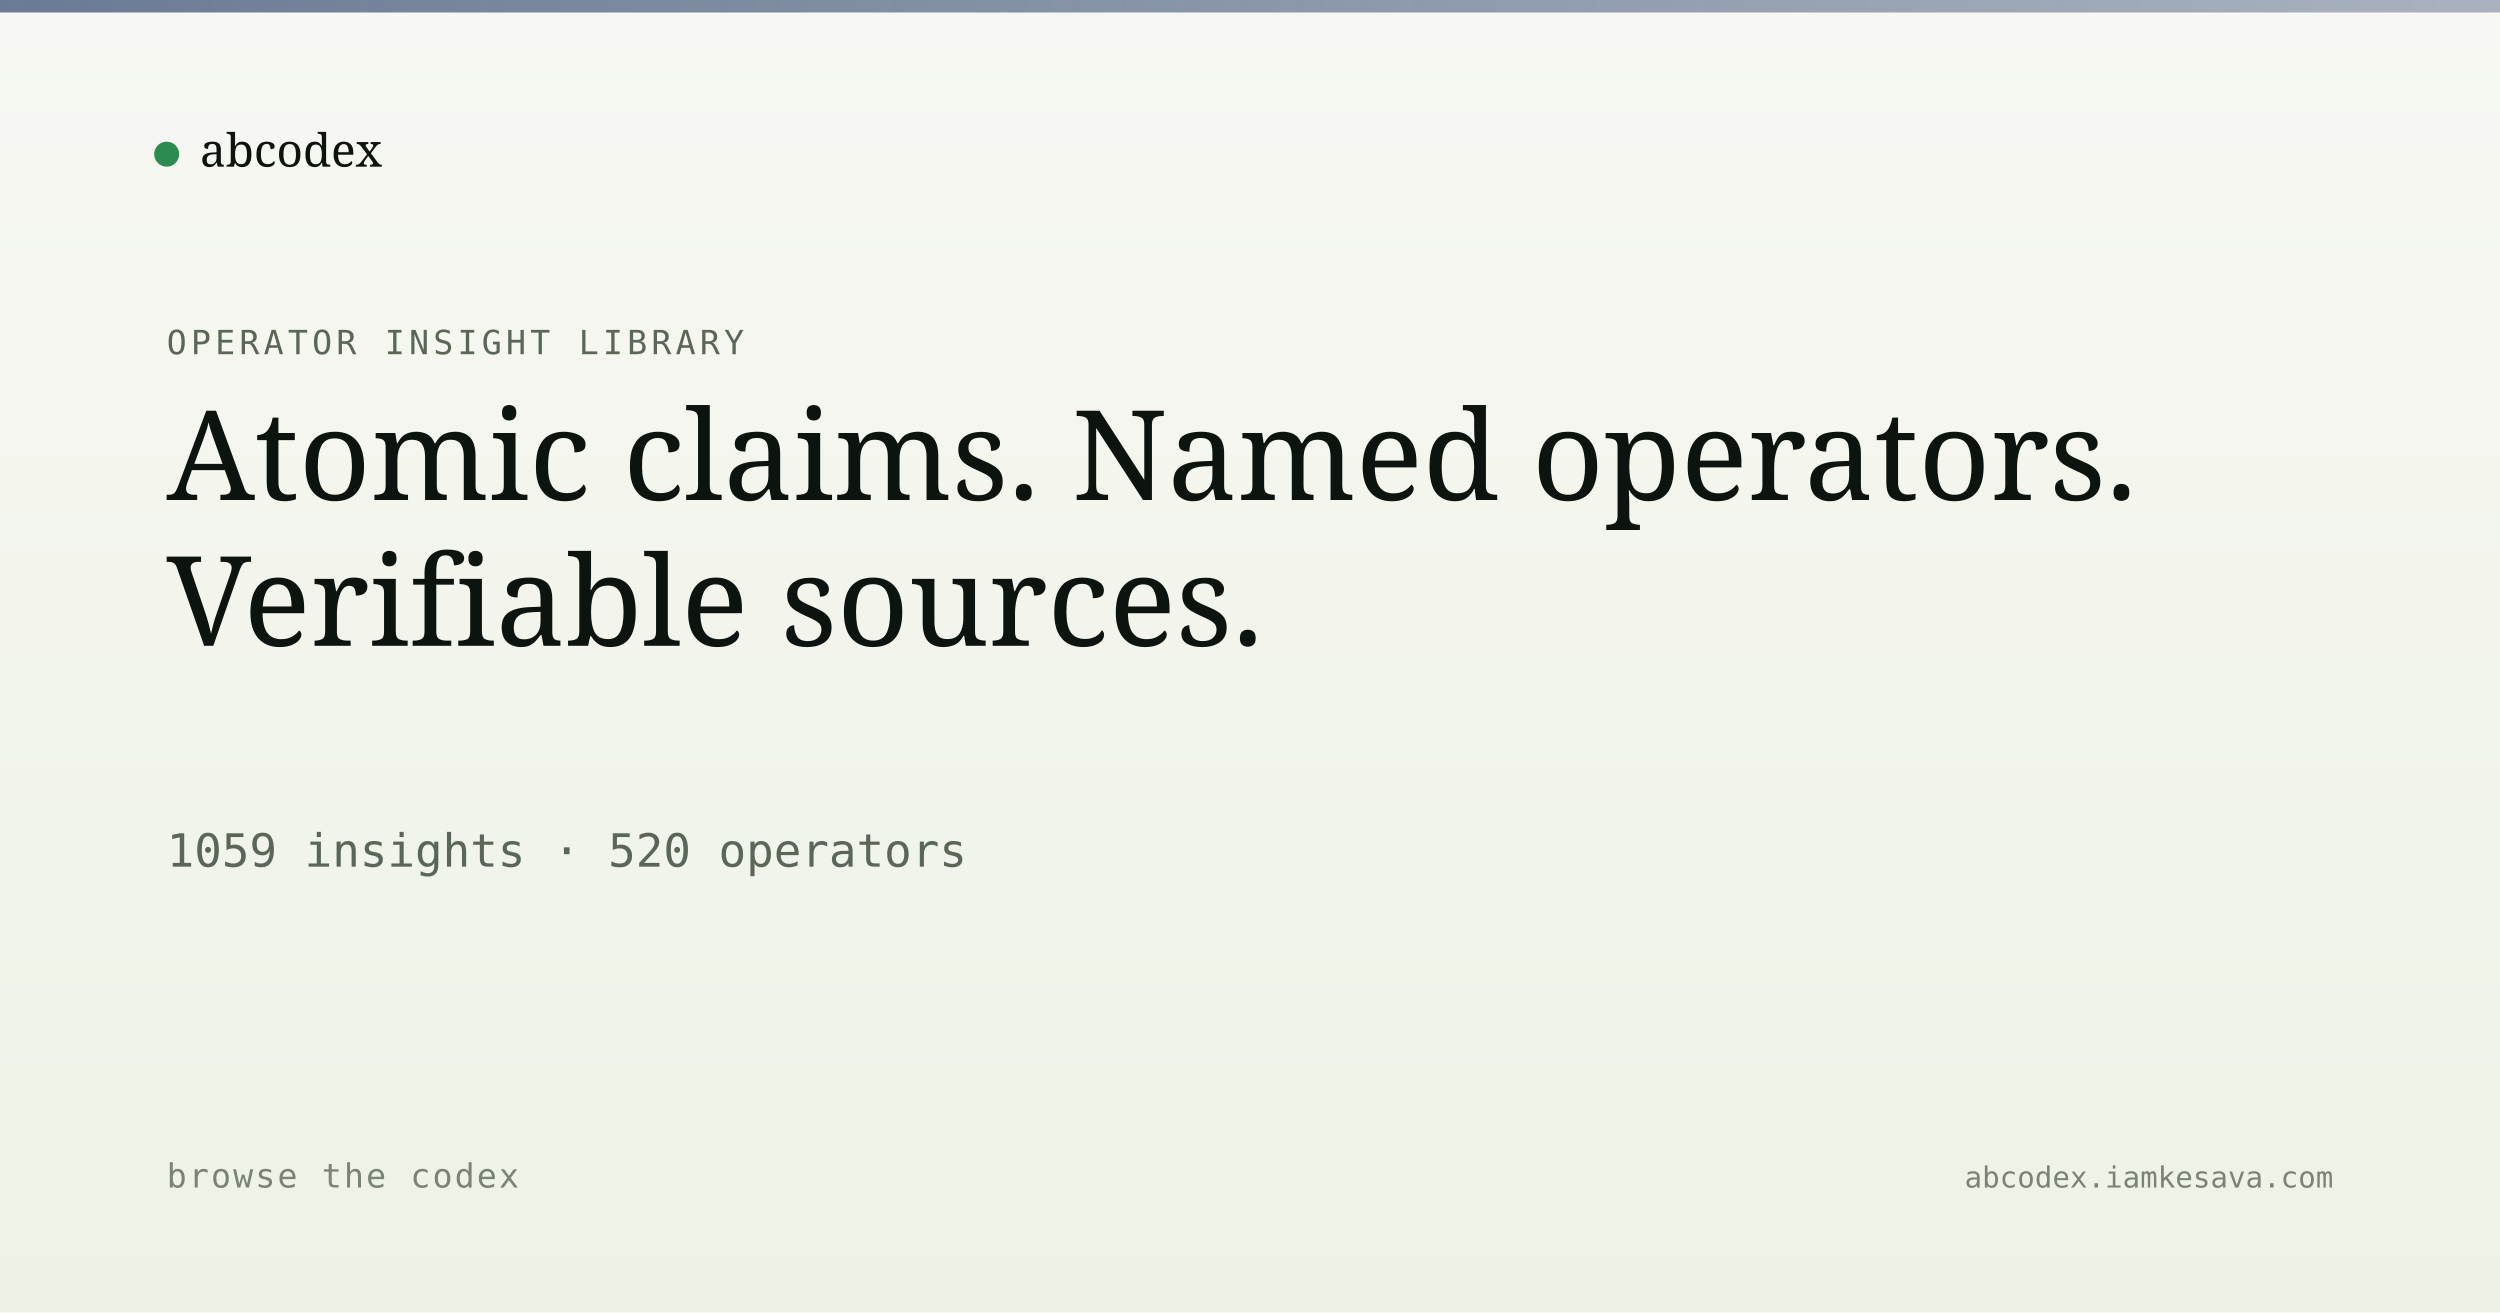
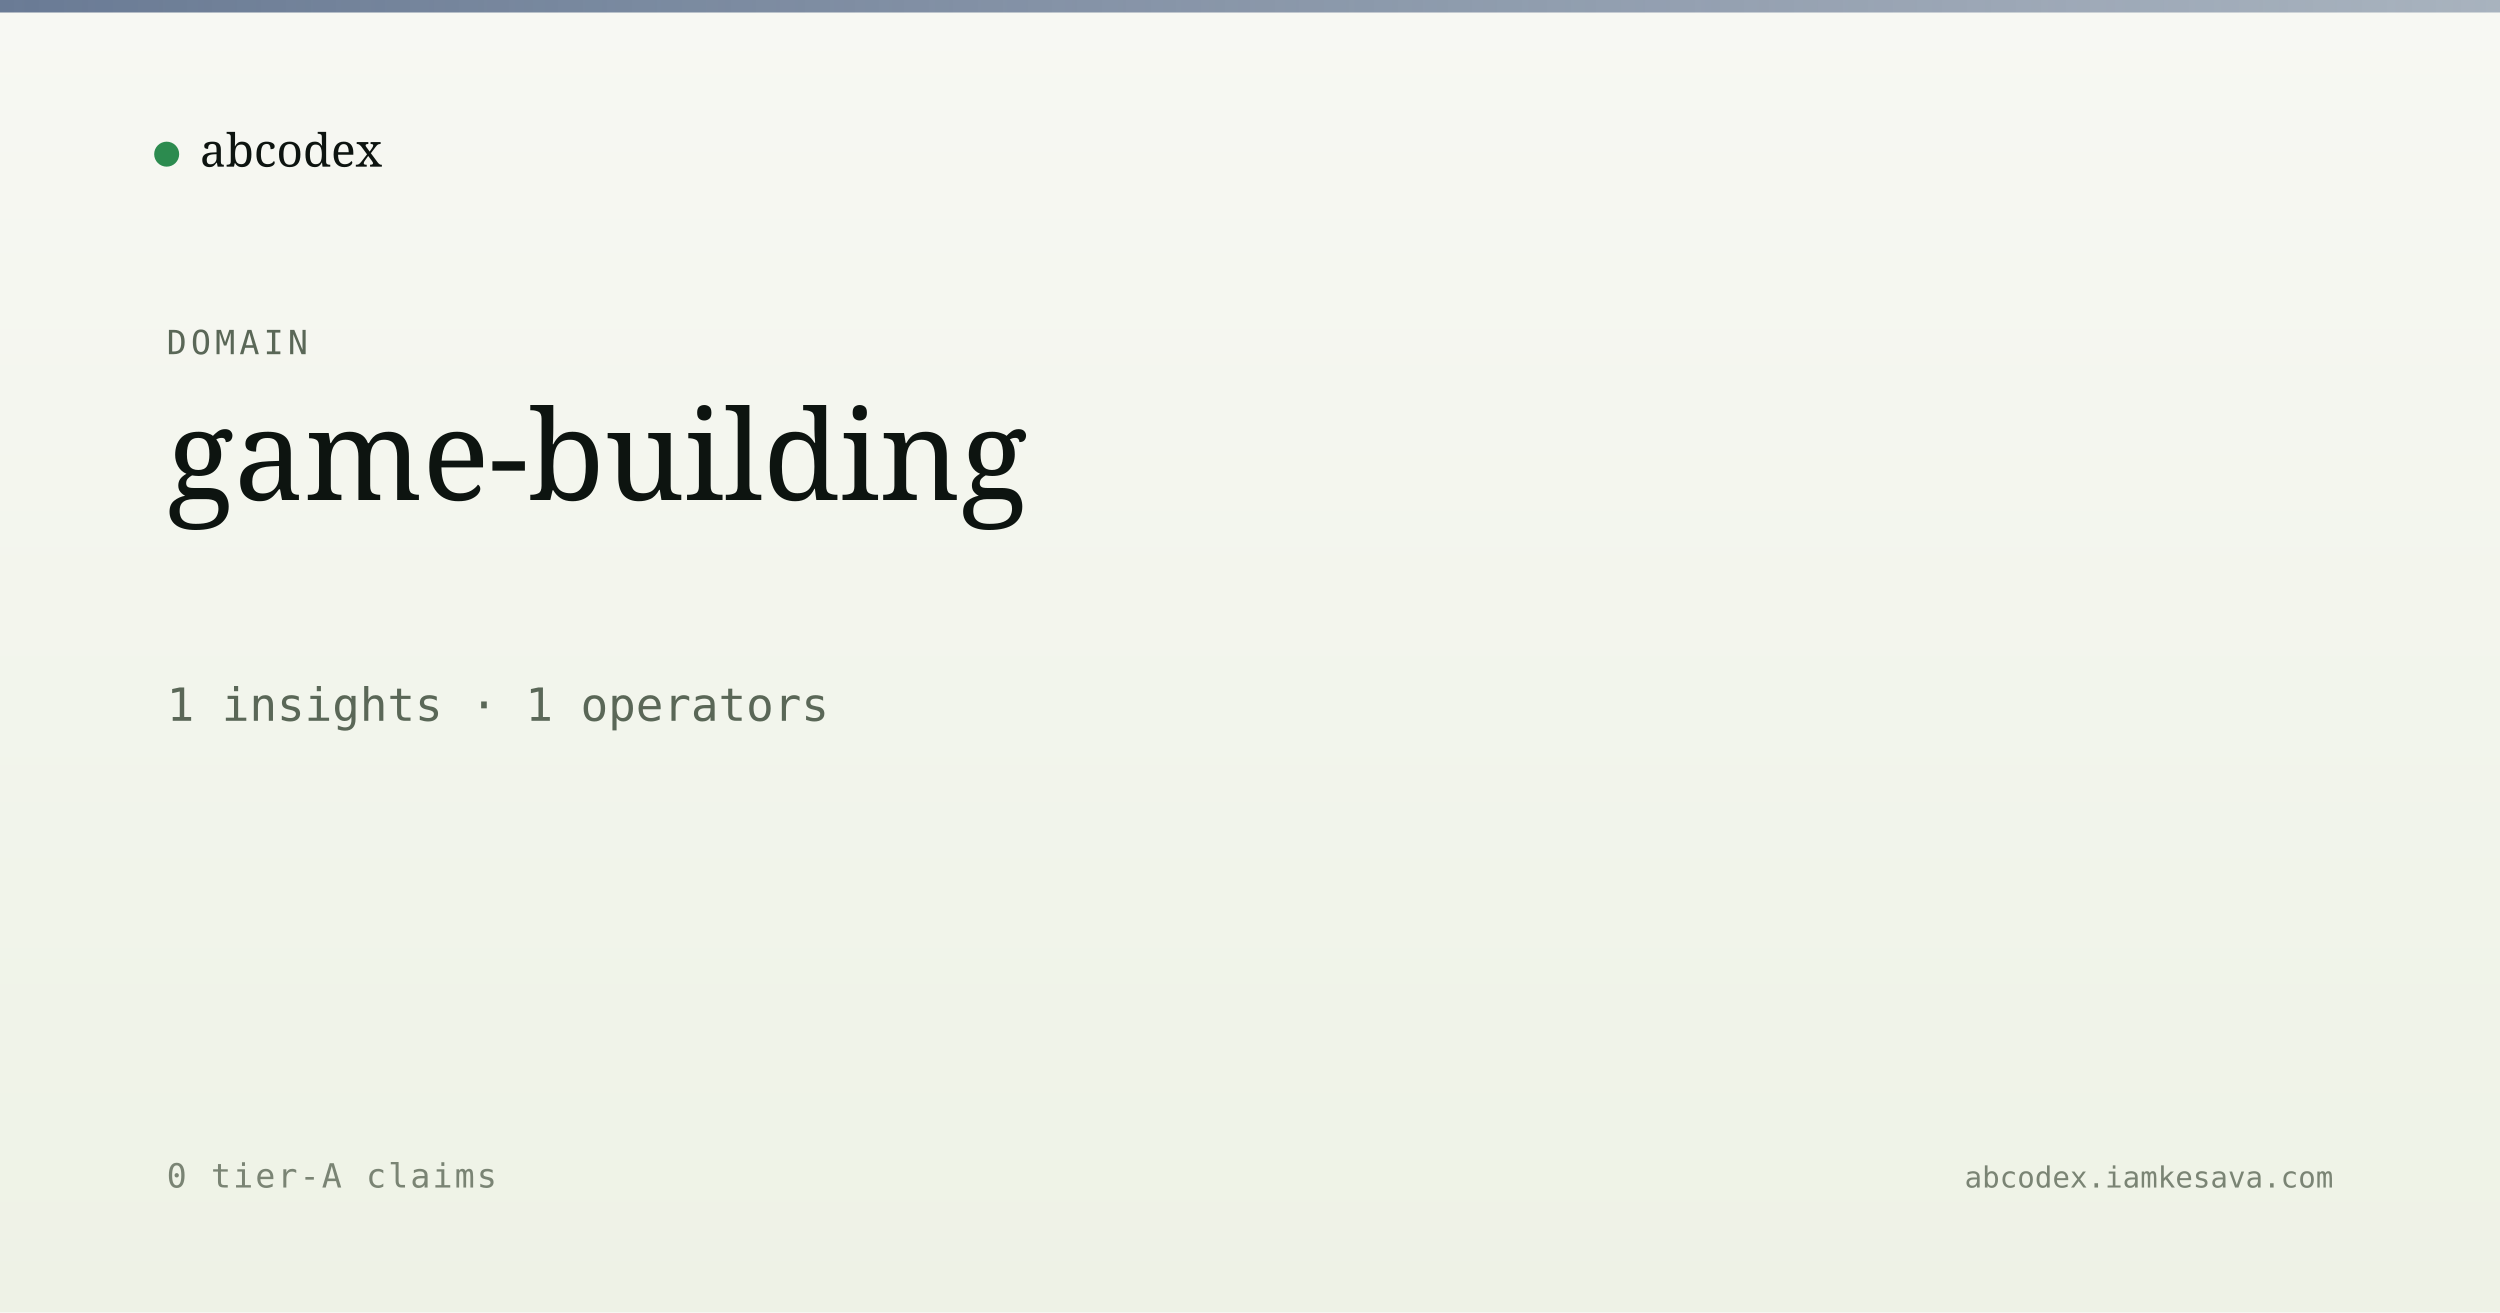
<svg xmlns="http://www.w3.org/2000/svg" viewBox="0 0 1200 630" width="1200" height="630">
  <defs>
    <linearGradient id="bg" x1="0" y1="0" x2="0" y2="1">
      <stop offset="0" stop-color="#f7f8f3" />
      <stop offset="1" stop-color="#eef2e6" />
    </linearGradient>
    <linearGradient id="band" x1="0" y1="0" x2="1" y2="0">
      <stop offset="0" stop-color="#5a6d8a" stop-opacity="0.9" />
      <stop offset="1" stop-color="#5a6d8a" stop-opacity="0.5" />
    </linearGradient>
  </defs>
  <rect width="1200" height="630" fill="url(#bg)" />
  <rect x="0" y="0" width="1200" height="6" fill="url(#band)" />
  <g transform="translate(80, 60)">
    <circle cx="0" cy="14" r="6" fill="#2c8b4f" />
    <text x="16" y="20" font-family="Newsreader, serif" font-size="22" fill="#0d1410">abcodex</text>
  </g>
-   <text x="80" y="170" font-family="JetBrains Mono, monospace" font-size="16" fill="#5a6757" letter-spacing="2">OPERATOR INSIGHT LIBRARY</text>
-   <text x="80" y="240" font-family="Newsreader, serif" font-size="60" font-weight="500" fill="#0d1410">Atomic claims. Named operators.</text>
-   <text x="80" y="310" font-family="Newsreader, serif" font-size="60" font-weight="500" fill="#0d1410">Verifiable sources.</text>
-   <text x="80" y="416" font-family="JetBrains Mono, monospace" font-size="22" fill="#5a6757">1059 insights · 520 operators</text>
-   <text x="80" y="570" font-family="JetBrains Mono, monospace" font-size="16" fill="#7a8474" letter-spacing="1">browse the codex</text>
+   <text x="80" y="170" font-family="JetBrains Mono, monospace" font-size="16" fill="#5a6757" letter-spacing="2">DOMAIN</text>
+   <text x="80" y="240" font-family="Newsreader, serif" font-size="60" font-weight="500" fill="#0d1410">game-building</text>
+   <text x="80" y="346" font-family="JetBrains Mono, monospace" font-size="22" fill="#5a6757">1 insights · 1 operators</text>
+   <text x="80" y="570" font-family="JetBrains Mono, monospace" font-size="16" fill="#7a8474" letter-spacing="1">0 tier-A claims</text>
  <text x="1120" y="570" text-anchor="end" font-family="JetBrains Mono, monospace" font-size="14" fill="#7a8474">abcodex.iamkesava.com</text>
</svg>
